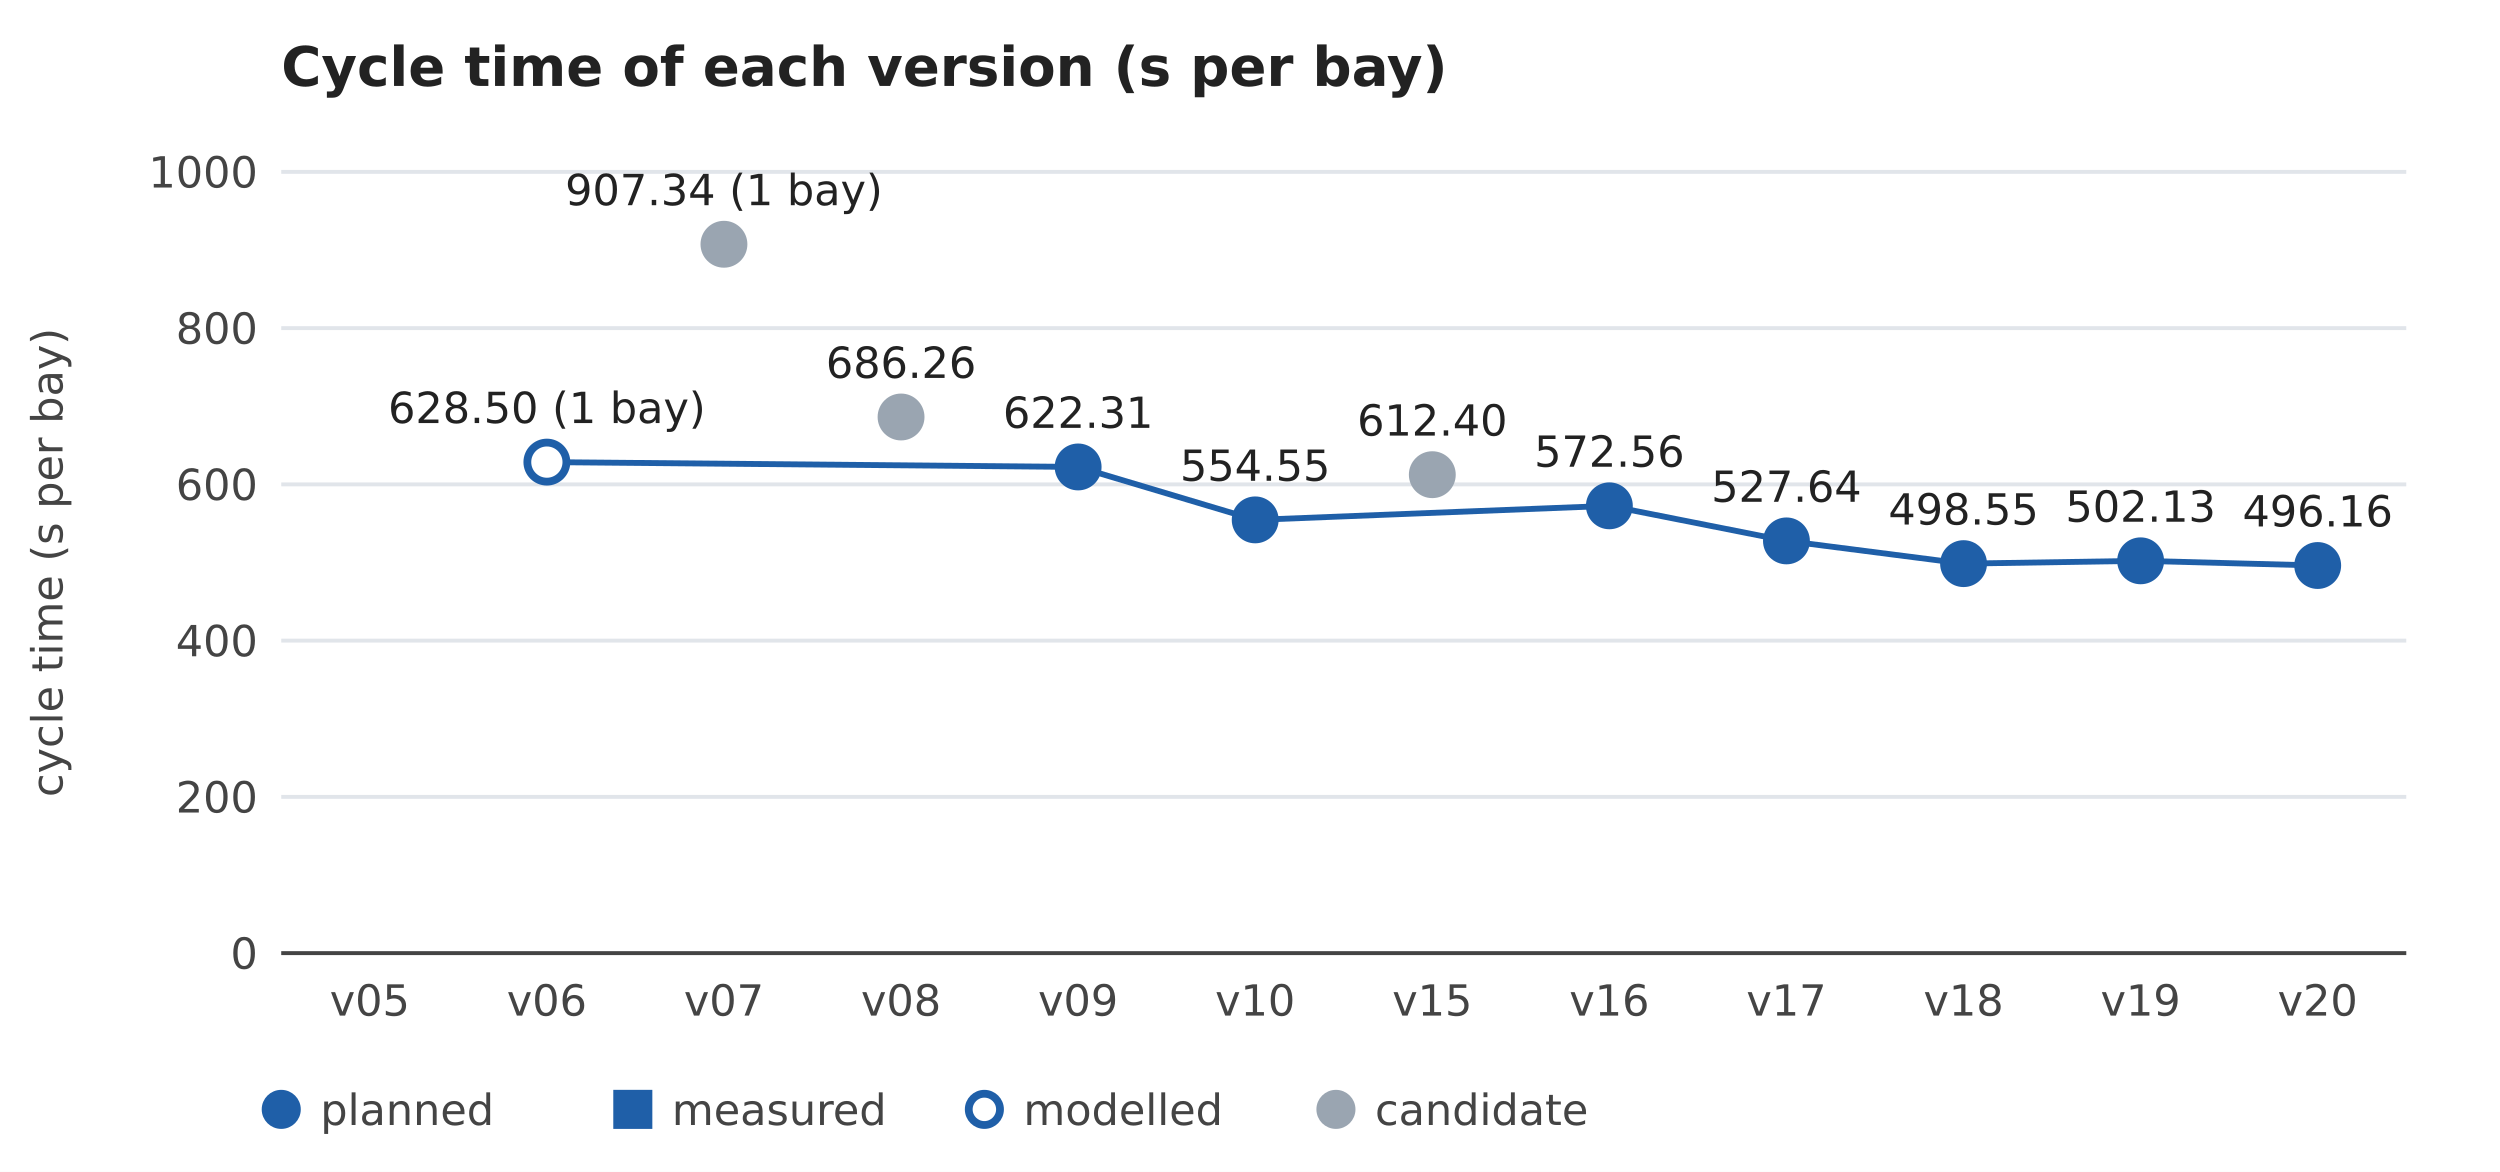
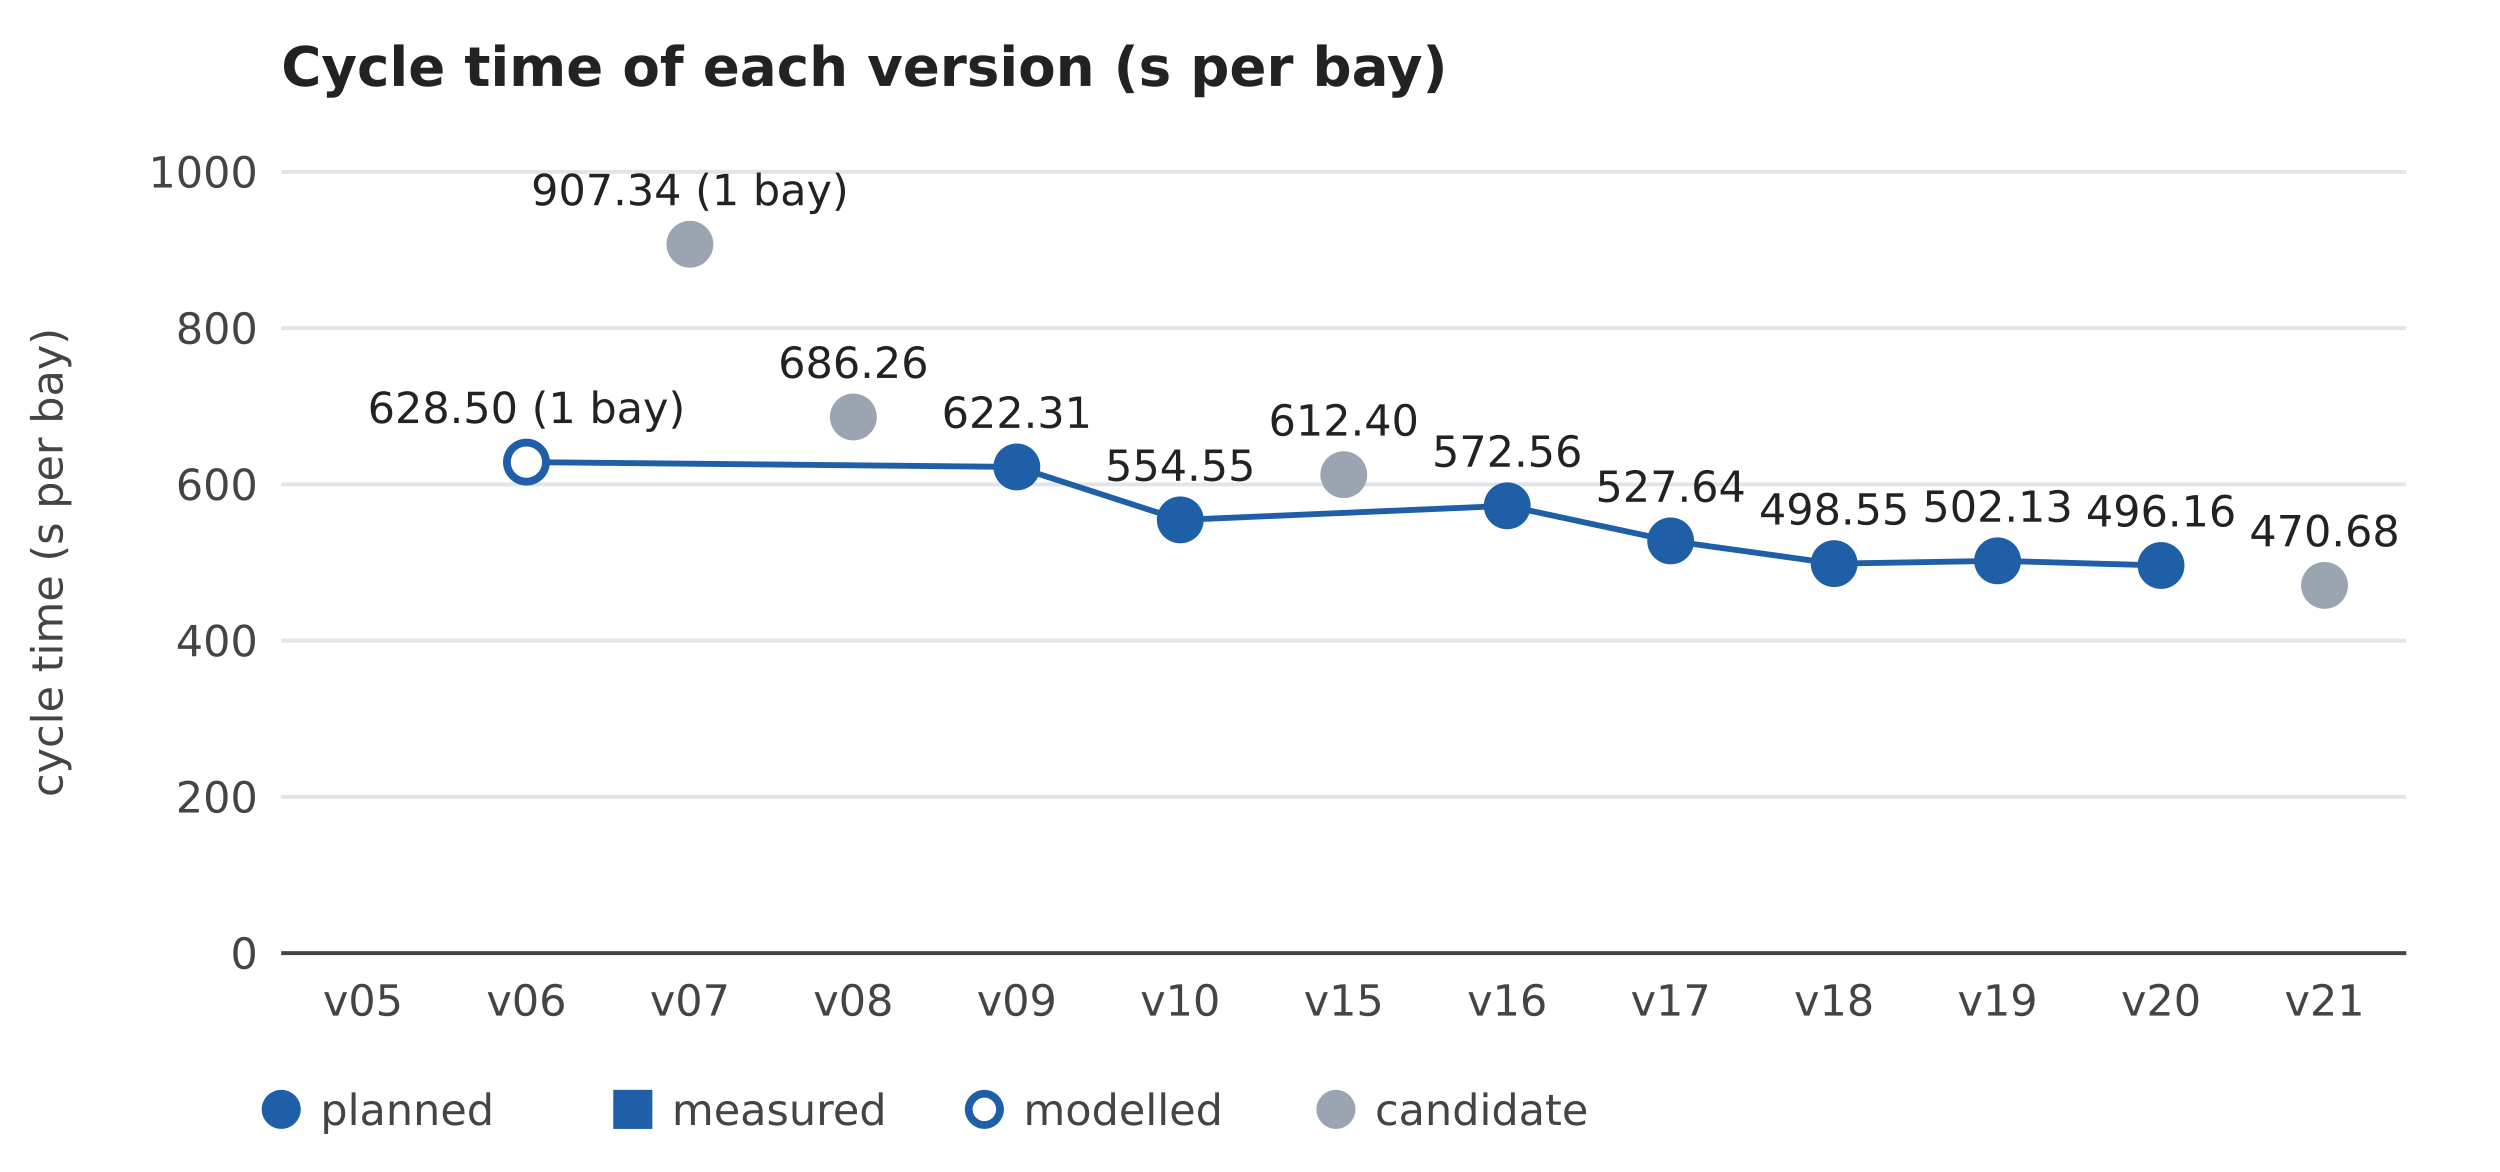
<svg xmlns="http://www.w3.org/2000/svg" width="640" height="300" viewBox="0 0 640 300" font-family="DejaVu Sans, Arial, sans-serif" font-size="11">
  <rect width="640" height="300" fill="#ffffff" />
  <text x="72" y="22" font-size="14" font-weight="bold" fill="#222222">Cycle time of each version (s per bay)</text>
  <line x1="72" y1="244.00" x2="616" y2="244.00" stroke="#e1e5ea" stroke-width="1" />
  <text x="66" y="248.00" text-anchor="end" fill="#444444">0</text>
  <line x1="72" y1="204.00" x2="616" y2="204.00" stroke="#e1e5ea" stroke-width="1" />
  <text x="66" y="208.00" text-anchor="end" fill="#444444">200</text>
  <line x1="72" y1="164.00" x2="616" y2="164.00" stroke="#e1e5ea" stroke-width="1" />
  <text x="66" y="168.00" text-anchor="end" fill="#444444">400</text>
  <line x1="72" y1="124.00" x2="616" y2="124.00" stroke="#e1e5ea" stroke-width="1" />
  <text x="66" y="128.00" text-anchor="end" fill="#444444">600</text>
  <line x1="72" y1="84.00" x2="616" y2="84.00" stroke="#e1e5ea" stroke-width="1" />
  <text x="66" y="88.00" text-anchor="end" fill="#444444">800</text>
  <line x1="72" y1="44.00" x2="616" y2="44.00" stroke="#e1e5ea" stroke-width="1" />
  <text x="66" y="48.00" text-anchor="end" fill="#444444">1000</text>
  <line x1="72" y1="244" x2="616" y2="244" stroke="#444444" />
  <text transform="translate(16 144.00) rotate(-90)" text-anchor="middle" fill="#444444">cycle time (s per bay)</text>
-   <text x="94.67" y="260" text-anchor="middle" fill="#444444">v05</text>
-   <text x="140.00" y="260" text-anchor="middle" fill="#444444">v06</text>
-   <text x="185.33" y="260" text-anchor="middle" fill="#444444">v07</text>
-   <text x="230.67" y="260" text-anchor="middle" fill="#444444">v08</text>
-   <text x="276.00" y="260" text-anchor="middle" fill="#444444">v09</text>
-   <text x="321.33" y="260" text-anchor="middle" fill="#444444">v10</text>
-   <text x="366.67" y="260" text-anchor="middle" fill="#444444">v15</text>
-   <text x="412.00" y="260" text-anchor="middle" fill="#444444">v16</text>
-   <text x="457.33" y="260" text-anchor="middle" fill="#444444">v17</text>
-   <text x="502.67" y="260" text-anchor="middle" fill="#444444">v18</text>
-   <text x="548.00" y="260" text-anchor="middle" fill="#444444">v19</text>
-   <text x="593.33" y="260" text-anchor="middle" fill="#444444">v20</text>
-   <polyline fill="none" stroke="#1f5fa8" stroke-width="1.5" points="140.00,118.30 276.00,119.54 321.33,133.09 412.00,129.49 457.33,138.47 502.67,144.29 548.00,143.57 593.33,144.77" />
-   <circle cx="140.00" cy="118.30" r="5" fill="#ffffff" stroke="#1f5fa8" stroke-width="2" />
-   <text x="140.00" y="108.30" text-anchor="middle" fill="#222222">628.50 (1 bay)</text>
-   <circle cx="185.33" cy="62.53" r="5" fill="#9aa5b1" stroke="#9aa5b1" stroke-width="2" />
-   <text x="185.33" y="52.53" text-anchor="middle" fill="#222222">907.34 (1 bay)</text>
-   <circle cx="230.67" cy="106.75" r="5" fill="#9aa5b1" stroke="#9aa5b1" stroke-width="2" />
-   <text x="230.67" y="96.75" text-anchor="middle" fill="#222222">686.26</text>
-   <circle cx="276.00" cy="119.54" r="5" fill="#1f5fa8" stroke="#1f5fa8" stroke-width="2" />
-   <text x="276.00" y="109.54" text-anchor="middle" fill="#222222">622.31</text>
-   <circle cx="321.33" cy="133.09" r="5" fill="#1f5fa8" stroke="#1f5fa8" stroke-width="2" />
-   <text x="321.33" y="123.09" text-anchor="middle" fill="#222222">554.55</text>
-   <circle cx="366.67" cy="121.52" r="5" fill="#9aa5b1" stroke="#9aa5b1" stroke-width="2" />
-   <text x="366.67" y="111.52" text-anchor="middle" fill="#222222">612.40</text>
-   <circle cx="412.00" cy="129.49" r="5" fill="#1f5fa8" stroke="#1f5fa8" stroke-width="2" />
-   <text x="412.00" y="119.49" text-anchor="middle" fill="#222222">572.56</text>
-   <circle cx="457.33" cy="138.47" r="5" fill="#1f5fa8" stroke="#1f5fa8" stroke-width="2" />
-   <text x="457.33" y="128.47" text-anchor="middle" fill="#222222">527.64</text>
-   <circle cx="502.67" cy="144.29" r="5" fill="#1f5fa8" stroke="#1f5fa8" stroke-width="2" />
-   <text x="502.67" y="134.29" text-anchor="middle" fill="#222222">498.55</text>
-   <circle cx="548.00" cy="143.57" r="5" fill="#1f5fa8" stroke="#1f5fa8" stroke-width="2" />
-   <text x="548.00" y="133.57" text-anchor="middle" fill="#222222">502.13</text>
-   <circle cx="593.33" cy="144.77" r="5" fill="#1f5fa8" stroke="#1f5fa8" stroke-width="2" />
-   <text x="593.33" y="134.77" text-anchor="middle" fill="#222222">496.16</text>
+   <text x="92.92" y="260" text-anchor="middle" fill="#444444">v05</text>
+   <text x="134.77" y="260" text-anchor="middle" fill="#444444">v06</text>
+   <text x="176.62" y="260" text-anchor="middle" fill="#444444">v07</text>
+   <text x="218.46" y="260" text-anchor="middle" fill="#444444">v08</text>
+   <text x="260.31" y="260" text-anchor="middle" fill="#444444">v09</text>
+   <text x="302.15" y="260" text-anchor="middle" fill="#444444">v10</text>
+   <text x="344.00" y="260" text-anchor="middle" fill="#444444">v15</text>
+   <text x="385.85" y="260" text-anchor="middle" fill="#444444">v16</text>
+   <text x="427.69" y="260" text-anchor="middle" fill="#444444">v17</text>
+   <text x="469.54" y="260" text-anchor="middle" fill="#444444">v18</text>
+   <text x="511.38" y="260" text-anchor="middle" fill="#444444">v19</text>
+   <text x="553.23" y="260" text-anchor="middle" fill="#444444">v20</text>
+   <text x="595.08" y="260" text-anchor="middle" fill="#444444">v21</text>
+   <polyline fill="none" stroke="#1f5fa8" stroke-width="1.5" points="134.77,118.30 260.31,119.54 302.15,133.09 385.85,129.49 427.69,138.47 469.54,144.29 511.38,143.57 553.23,144.77" />
+   <circle cx="134.77" cy="118.30" r="5" fill="#ffffff" stroke="#1f5fa8" stroke-width="2" />
+   <text x="134.77" y="108.30" text-anchor="middle" fill="#222222">628.50 (1 bay)</text>
+   <circle cx="176.62" cy="62.53" r="5" fill="#9aa5b1" stroke="#9aa5b1" stroke-width="2" />
+   <text x="176.62" y="52.53" text-anchor="middle" fill="#222222">907.34 (1 bay)</text>
+   <circle cx="218.46" cy="106.75" r="5" fill="#9aa5b1" stroke="#9aa5b1" stroke-width="2" />
+   <text x="218.46" y="96.75" text-anchor="middle" fill="#222222">686.26</text>
+   <circle cx="260.31" cy="119.54" r="5" fill="#1f5fa8" stroke="#1f5fa8" stroke-width="2" />
+   <text x="260.31" y="109.54" text-anchor="middle" fill="#222222">622.31</text>
+   <circle cx="302.15" cy="133.09" r="5" fill="#1f5fa8" stroke="#1f5fa8" stroke-width="2" />
+   <text x="302.15" y="123.09" text-anchor="middle" fill="#222222">554.55</text>
+   <circle cx="344.00" cy="121.52" r="5" fill="#9aa5b1" stroke="#9aa5b1" stroke-width="2" />
+   <text x="344.00" y="111.52" text-anchor="middle" fill="#222222">612.40</text>
+   <circle cx="385.85" cy="129.49" r="5" fill="#1f5fa8" stroke="#1f5fa8" stroke-width="2" />
+   <text x="385.85" y="119.49" text-anchor="middle" fill="#222222">572.56</text>
+   <circle cx="427.69" cy="138.47" r="5" fill="#1f5fa8" stroke="#1f5fa8" stroke-width="2" />
+   <text x="427.69" y="128.47" text-anchor="middle" fill="#222222">527.64</text>
+   <circle cx="469.54" cy="144.29" r="5" fill="#1f5fa8" stroke="#1f5fa8" stroke-width="2" />
+   <text x="469.54" y="134.29" text-anchor="middle" fill="#222222">498.55</text>
+   <circle cx="511.38" cy="143.57" r="5" fill="#1f5fa8" stroke="#1f5fa8" stroke-width="2" />
+   <text x="511.38" y="133.57" text-anchor="middle" fill="#222222">502.13</text>
+   <circle cx="553.23" cy="144.77" r="5" fill="#1f5fa8" stroke="#1f5fa8" stroke-width="2" />
+   <text x="553.23" y="134.77" text-anchor="middle" fill="#222222">496.16</text>
+   <circle cx="595.08" cy="149.86" r="5" fill="#9aa5b1" stroke="#9aa5b1" stroke-width="2" />
+   <text x="595.08" y="139.86" text-anchor="middle" fill="#222222">470.68</text>
  <circle cx="72" cy="284" r="4" fill="#1f5fa8" stroke="#1f5fa8" stroke-width="2" />
  <text x="82" y="288" fill="#444444">planned</text>
  <rect x="158" y="280" width="8" height="8" fill="#1f5fa8" stroke="#1f5fa8" stroke-width="2" />
  <text x="172" y="288" fill="#444444">measured</text>
  <circle cx="252" cy="284" r="4" fill="#ffffff" stroke="#1f5fa8" stroke-width="2" />
  <text x="262" y="288" fill="#444444">modelled</text>
  <circle cx="342" cy="284" r="4" fill="#9aa5b1" stroke="#9aa5b1" stroke-width="2" />
  <text x="352" y="288" fill="#444444">candidate</text>
</svg>
